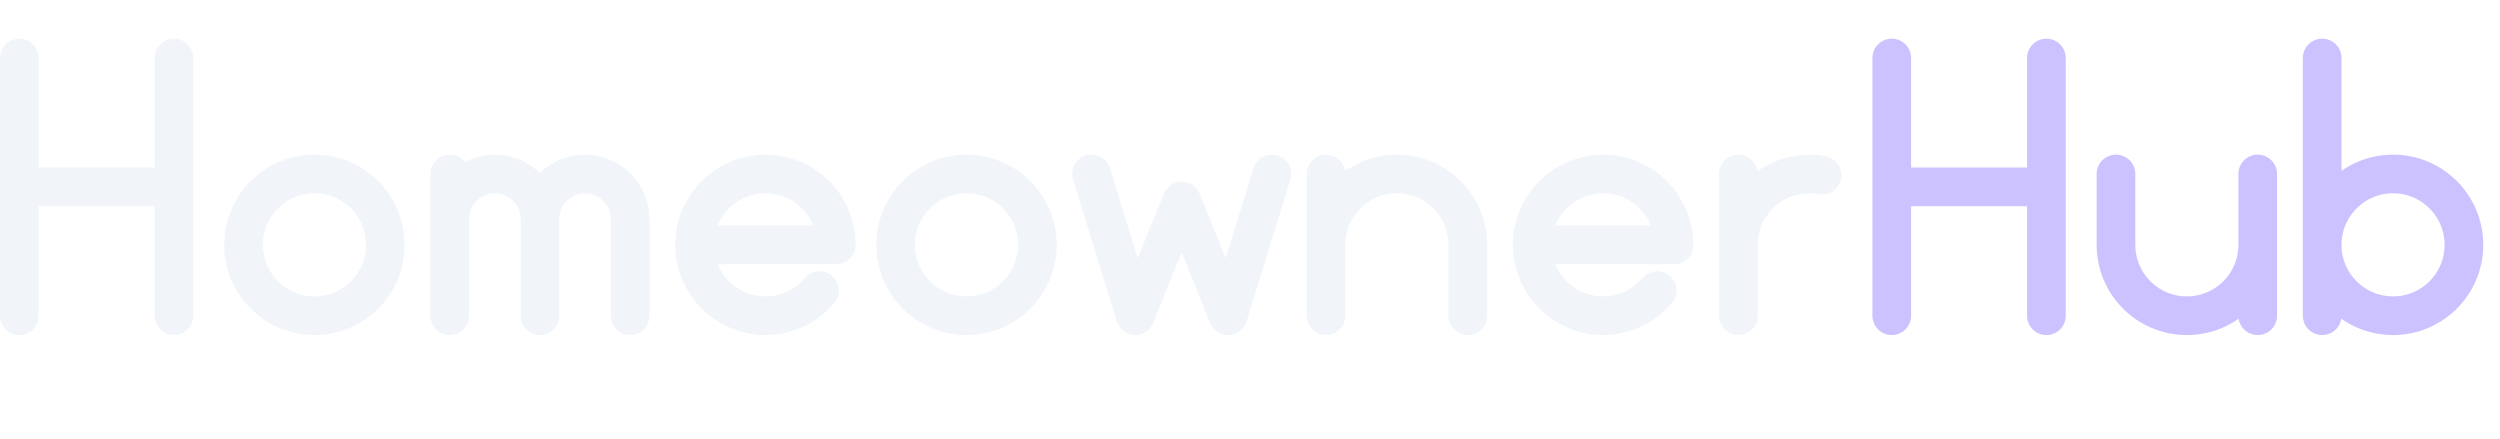
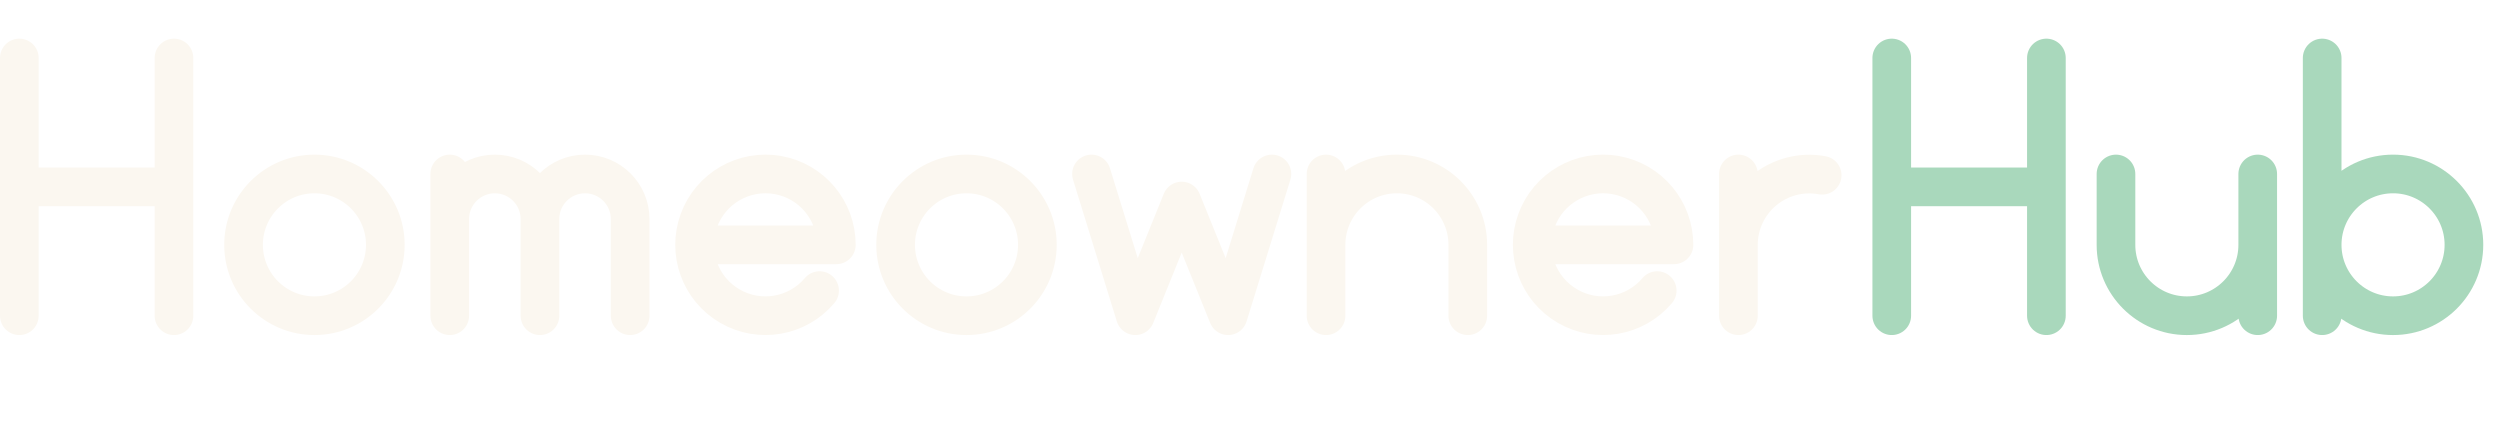
<svg xmlns="http://www.w3.org/2000/svg" viewBox="0 0 194 34" width="194" height="34" role="img" aria-label="HomeownerHub">
  <g fill="none" stroke-width="3" stroke-linecap="round" stroke-linejoin="round">
-     <g stroke="#F1F5F9">
+     <g stroke="#FBF7F0">
      <path transform="translate(1.5 0)" d="M0 4.5V24.5M12 4.5V24.5M0 14.5h12" />
      <path transform="translate(18.9 0)" d="M5.5 13.5a5.5 5.5 0 1 0 0.001 0z" />
      <path transform="translate(34.9 0)" d="M0 24.5V13.5M0 17a3.5 3.5 0 0 1 7 0v7.5M7 17a3.5 3.5 0 0 1 7 0v7.5" />
      <path transform="translate(53.9 0)" d="M0 19h11a5.5 5.5 0 1 0-1.3 3.55" />
      <path transform="translate(69.5 0)" d="M5.5 13.5a5.5 5.5 0 1 0 0.001 0z" />
      <path transform="translate(84.7 0)" d="M0 13.5L3.4 24.5L7 15.6L10.6 24.5L14 13.5" />
      <path transform="translate(102.9 0)" d="M0 24.5V13.5M0 19a5.5 5.5 0 0 1 11 0v5.5" />
      <path transform="translate(118.9 0)" d="M0 19h11a5.5 5.5 0 1 0-1.3 3.55" />
      <path transform="translate(134.9 0)" d="M0 24.5V13.5M0 19a5.5 5.5 0 0 1 6.5-5.4" />
    </g>
-     <g stroke="#CBC2FF">
+     <g stroke="#A9D8BC">
      <path transform="translate(146.8 0)" d="M0 4.5V24.5M12 4.5V24.5M0 14.5h12" />
      <path transform="translate(164.2 0)" d="M0 13.5v5.5a5.5 5.5 0 0 0 11 0M11 13.5V24.5" />
      <path transform="translate(180.2 0)" d="M0 4.5V24.5M5.5 13.5a5.5 5.5 0 1 0 0.001 0z" />
    </g>
  </g>
</svg>
